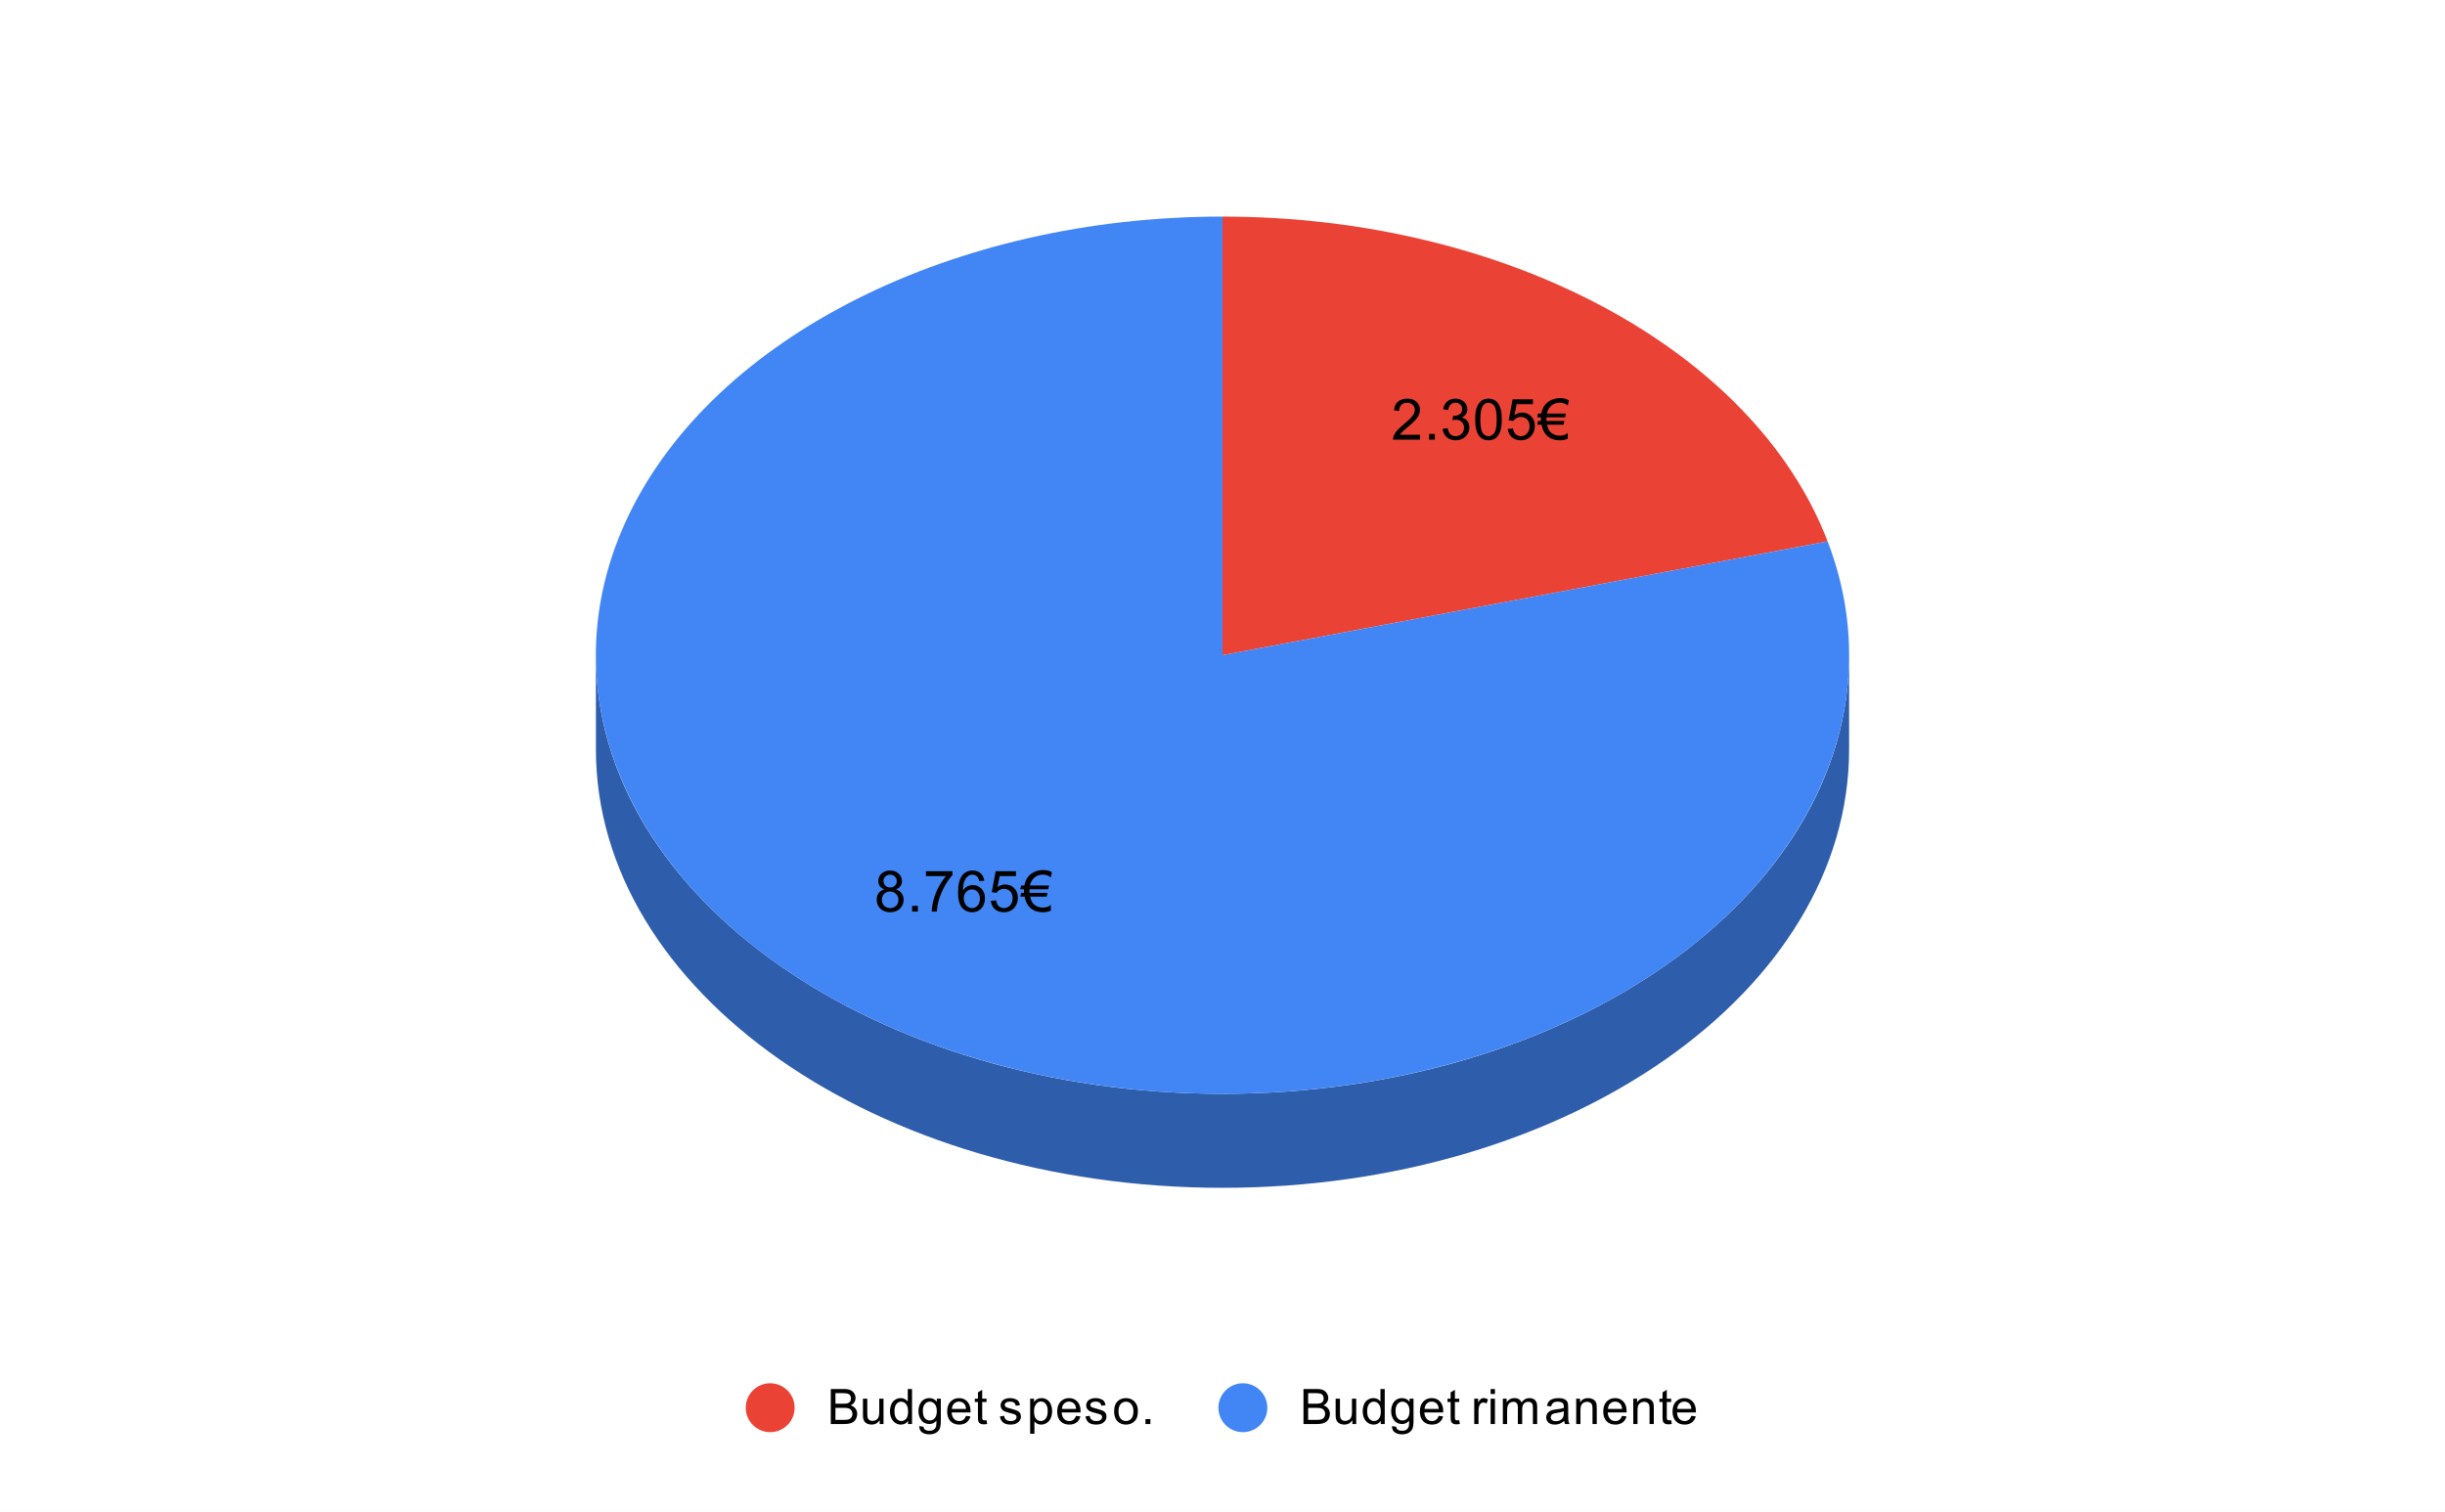
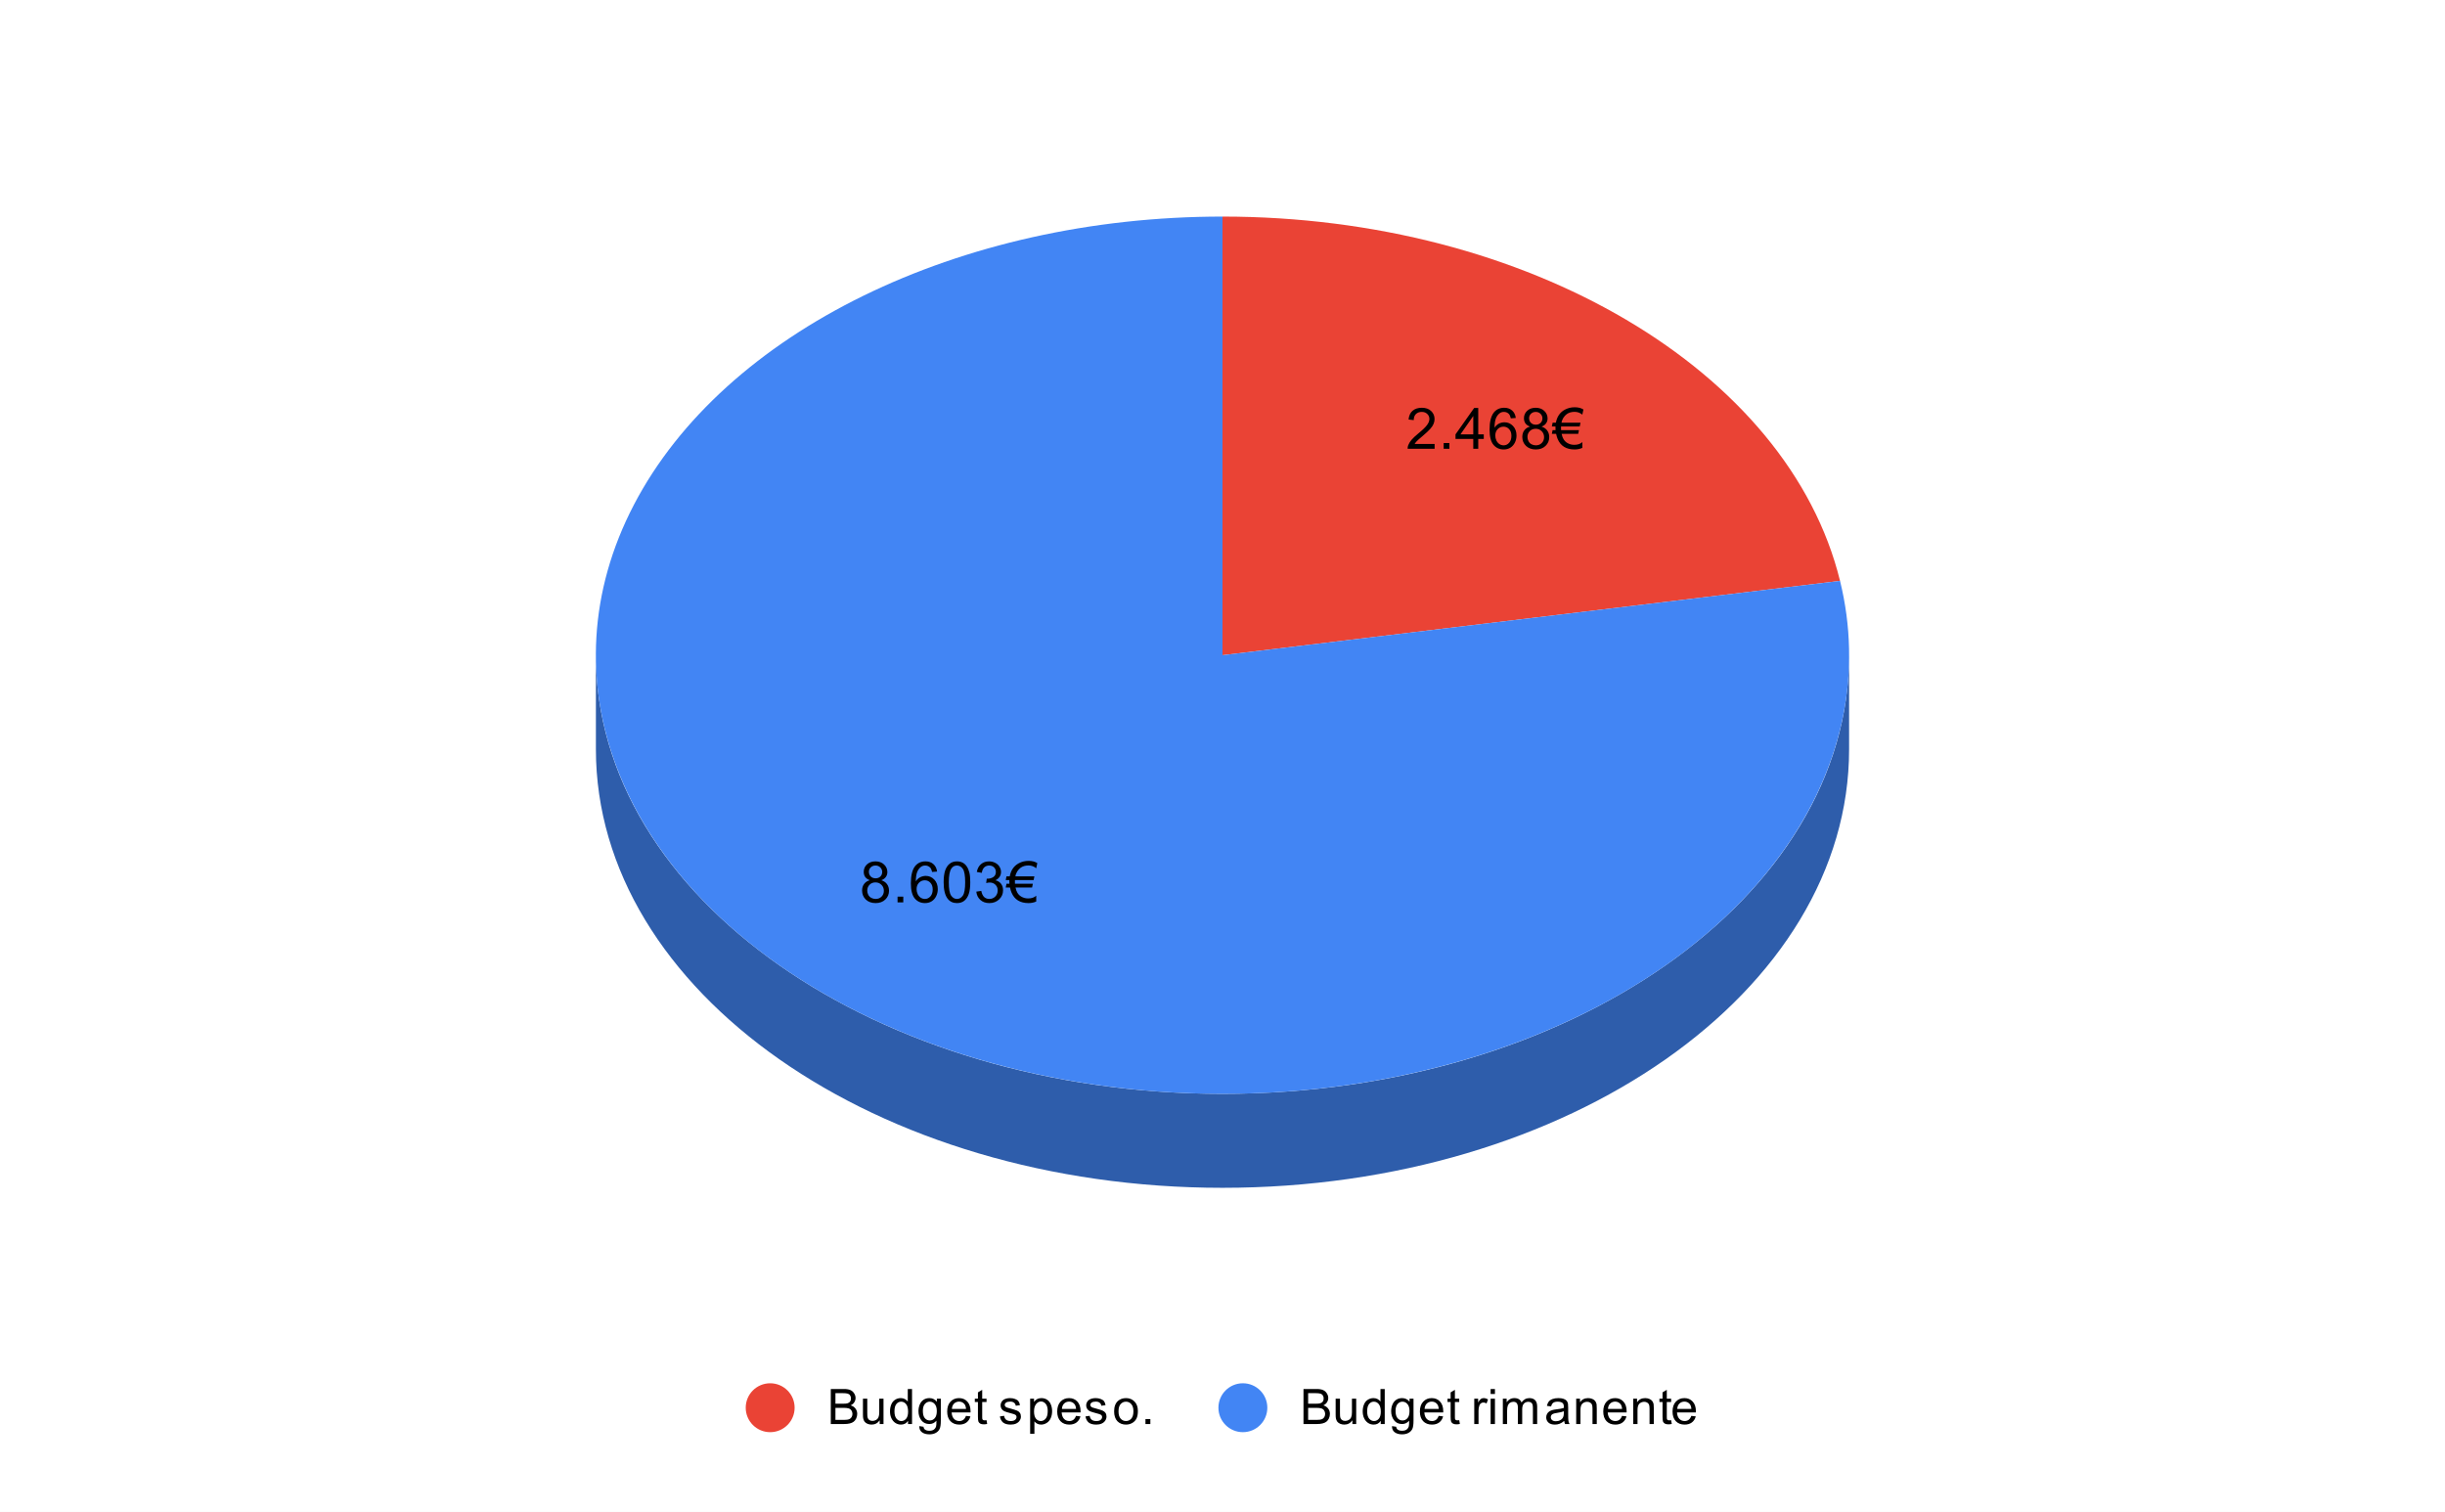
<svg xmlns="http://www.w3.org/2000/svg" version="1.1" viewBox="0.0 0.0 600.0 371.0" fill="none" stroke="none" stroke-linecap="square" stroke-miterlimit="10" width="600" height="371">
  <path fill="#ffffff" d="M0 0L600.0 0L600.0 371.0L0 371.0L0 0Z" fill-rule="nonzero" />
-   <path fill="#ea4335" d="M300.0 53.148C369.555 53.148 430.449 85.831 448.499 132.852L300.0 160.784Z" fill-rule="nonzero" />
+   <path fill="#ea4335" d="M300.0 53.148C374.869 53.148 438.856 90.894 451.543 142.545L300.0 160.784Z" fill-rule="nonzero" />
  <path fill="#2e5dab" d="M453.767 183.849C453.767 243.295 384.923 291.486 300.0 291.486C215.077 291.486 146.233 243.295 146.233 183.849L146.233 160.784C146.233 220.23 215.077 268.421 300.0 268.421C384.923 268.421 453.767 220.23 453.767 160.784Z" fill-rule="nonzero" />
-   <path fill="#4285f4" d="M448.499 132.852C465.596 177.391 440.258 224.606 385.496 250.249C330.734 275.892 258.72 274.264 206.436 246.201C154.152 218.139 133.218 169.878 154.385 126.204C175.552 82.529 234.115 53.148 300.0 53.148L300.0 160.784Z" fill-rule="nonzero" />
-   <path fill="#000000" d="M348.474 106.692L348.474 107.88L341.849 107.88Q341.833 107.442 341.989 107.021Q342.255 106.349 342.802 105.692Q343.364 105.036 344.411 104.177Q346.052 102.833 346.614 102.052Q347.193 101.271 347.193 100.567Q347.193 99.833 346.661 99.333Q346.146 98.833 345.318 98.833Q344.427 98.833 343.88 99.364Q343.349 99.896 343.349 100.849L342.083 100.708Q342.208 99.302 343.052 98.567Q343.911 97.817 345.333 97.817Q346.786 97.817 347.614 98.614Q348.458 99.411 348.458 100.599Q348.458 101.208 348.208 101.786Q347.974 102.364 347.396 103.005Q346.833 103.646 345.505 104.771Q344.396 105.692 344.083 106.036Q343.771 106.364 343.568 106.692L348.474 106.692ZM350.693 107.88L350.693 106.474L352.099 106.474L352.099 107.88L350.693 107.88ZM354.021 105.239L355.239 105.067Q355.458 106.114 355.958 106.583Q356.474 107.036 357.208 107.036Q358.083 107.036 358.677 106.442Q359.271 105.833 359.271 104.942Q359.271 104.099 358.708 103.552Q358.161 103.005 357.318 103.005Q356.958 103.005 356.443 103.13L356.583 102.052Q356.708 102.067 356.771 102.067Q357.568 102.067 358.193 101.661Q358.818 101.255 358.818 100.396Q358.818 99.724 358.364 99.286Q357.911 98.833 357.177 98.833Q356.458 98.833 355.974 99.286Q355.505 99.724 355.364 100.63L354.146 100.411Q354.364 99.177 355.161 98.505Q355.958 97.817 357.146 97.817Q357.974 97.817 358.661 98.177Q359.349 98.521 359.708 99.13Q360.083 99.739 360.083 100.427Q360.083 101.067 359.739 101.599Q359.396 102.13 358.708 102.458Q359.599 102.661 360.083 103.302Q360.583 103.942 360.583 104.927Q360.583 106.239 359.614 107.146Q358.661 108.052 357.208 108.052Q355.88 108.052 355.005 107.271Q354.146 106.489 354.021 105.239ZM362.005 102.942Q362.005 101.161 362.364 100.083Q362.739 98.989 363.458 98.411Q364.177 97.817 365.271 97.817Q366.083 97.817 366.693 98.146Q367.302 98.474 367.693 99.083Q368.099 99.692 368.318 100.567Q368.536 101.442 368.536 102.942Q368.536 104.708 368.177 105.786Q367.818 106.864 367.099 107.458Q366.38 108.052 365.271 108.052Q363.833 108.052 363.005 107.005Q362.005 105.755 362.005 102.942ZM363.271 102.942Q363.271 105.411 363.849 106.224Q364.427 107.036 365.271 107.036Q366.13 107.036 366.708 106.224Q367.286 105.396 367.286 102.942Q367.286 100.458 366.708 99.646Q366.13 98.833 365.255 98.833Q364.411 98.833 363.911 99.552Q363.271 100.474 363.271 102.942ZM370.005 105.255L371.302 105.146Q371.443 106.083 371.958 106.567Q372.489 107.036 373.224 107.036Q374.114 107.036 374.724 106.364Q375.349 105.692 375.349 104.599Q375.349 103.536 374.755 102.927Q374.161 102.317 373.208 102.317Q372.614 102.317 372.13 102.599Q371.661 102.864 371.38 103.286L370.224 103.146L371.193 97.989L376.177 97.989L376.177 99.177L372.177 99.177L371.646 101.864Q372.552 101.239 373.536 101.239Q374.849 101.239 375.739 102.146Q376.646 103.052 376.646 104.489Q376.646 105.849 375.864 106.833Q374.896 108.052 373.224 108.052Q371.864 108.052 370.989 107.286Q370.13 106.521 370.005 105.255ZM382.833 98.817Q381.677 98.817 380.896 99.38Q380.443 99.708 380.052 100.302Q379.677 100.927 379.614 101.489L384.271 101.489L384.083 102.411L379.505 102.411Q379.489 102.552 379.489 102.677Q379.489 103.208 379.505 103.302L383.896 103.302L383.708 104.224L379.646 104.224Q379.927 105.786 381.021 106.442Q381.802 106.911 382.724 106.911Q384.005 106.911 384.724 106.239L384.724 107.661Q383.864 108.052 382.833 108.052Q379.739 108.052 378.661 105.474Q378.443 104.958 378.286 104.224L377.239 104.224L377.427 103.302L378.146 103.302Q378.13 103.021 378.13 102.677Q378.13 102.552 378.13 102.411L377.239 102.411L377.427 101.489L378.224 101.489Q378.646 99.255 380.427 98.286Q381.536 97.692 382.849 97.692Q384.13 97.692 384.989 98.239L384.724 99.505Q383.88 98.817 382.833 98.817Z" fill-rule="nonzero" />
-   <path fill="#000000" d="M217.042 218.251Q216.276 217.97 215.901 217.454Q215.542 216.938 215.542 216.204Q215.542 215.11 216.323 214.376Q217.12 213.626 218.417 213.626Q219.729 213.626 220.526 214.392Q221.339 215.157 221.339 216.251Q221.339 216.938 220.964 217.454Q220.604 217.97 219.854 218.251Q220.776 218.548 221.261 219.22Q221.745 219.892 221.745 220.829Q221.745 222.11 220.839 222.985Q219.932 223.86 218.448 223.86Q216.964 223.86 216.042 222.985Q215.136 222.095 215.136 220.782Q215.136 219.813 215.636 219.157Q216.136 218.485 217.042 218.251ZM216.807 216.173Q216.807 216.876 217.261 217.329Q217.714 217.782 218.448 217.782Q219.167 217.782 219.62 217.345Q220.073 216.892 220.073 216.235Q220.073 215.563 219.604 215.11Q219.136 214.642 218.432 214.642Q217.729 214.642 217.261 215.095Q216.807 215.532 216.807 216.173ZM216.401 220.798Q216.401 221.329 216.651 221.829Q216.901 222.313 217.386 222.579Q217.886 222.845 218.464 222.845Q219.339 222.845 219.901 222.282Q220.479 221.72 220.479 220.845Q220.479 219.954 219.886 219.376Q219.307 218.782 218.417 218.782Q217.542 218.782 216.964 219.36Q216.401 219.938 216.401 220.798ZM223.839 223.688L223.839 222.282L225.245 222.282L225.245 223.688L223.839 223.688ZM227.229 214.985L227.229 213.798L233.729 213.798L233.729 214.751Q232.761 215.767 231.823 217.454Q230.886 219.142 230.37 220.938Q230.011 222.188 229.901 223.688L228.636 223.688Q228.651 222.501 229.089 220.829Q229.542 219.157 230.37 217.61Q231.214 216.048 232.151 214.985L227.229 214.985ZM241.542 216.126L240.323 216.22Q240.151 215.485 239.854 215.157Q239.354 214.642 238.62 214.642Q238.026 214.642 237.589 214.97Q237.011 215.392 236.667 216.204Q236.339 217.017 236.323 218.517Q236.761 217.845 237.401 217.517Q238.057 217.188 238.761 217.188Q239.995 217.188 240.854 218.095Q241.714 219.001 241.714 220.438Q241.714 221.376 241.307 222.188Q240.901 223.001 240.182 223.438Q239.479 223.86 238.573 223.86Q237.042 223.86 236.073 222.735Q235.104 221.595 235.104 219.001Q235.104 216.095 236.167 214.767Q237.104 213.626 238.698 213.626Q239.886 213.626 240.636 214.298Q241.386 214.954 241.542 216.126ZM236.511 220.438Q236.511 221.079 236.776 221.657Q237.057 222.235 237.542 222.548Q238.026 222.845 238.557 222.845Q239.339 222.845 239.901 222.22Q240.464 221.595 240.464 220.517Q240.464 219.47 239.901 218.876Q239.354 218.267 238.511 218.267Q237.682 218.267 237.089 218.876Q236.511 219.47 236.511 220.438ZM243.151 221.063L244.448 220.954Q244.589 221.892 245.104 222.376Q245.636 222.845 246.37 222.845Q247.261 222.845 247.87 222.173Q248.495 221.501 248.495 220.407Q248.495 219.345 247.901 218.735Q247.307 218.126 246.354 218.126Q245.761 218.126 245.276 218.407Q244.807 218.673 244.526 219.095L243.37 218.954L244.339 213.798L249.323 213.798L249.323 214.985L245.323 214.985L244.792 217.673Q245.698 217.048 246.682 217.048Q247.995 217.048 248.886 217.954Q249.792 218.86 249.792 220.298Q249.792 221.657 249.011 222.642Q248.042 223.86 246.37 223.86Q245.011 223.86 244.136 223.095Q243.276 222.329 243.151 221.063ZM255.979 214.626Q254.823 214.626 254.042 215.188Q253.589 215.517 253.198 216.11Q252.823 216.735 252.761 217.298L257.417 217.298L257.229 218.22L252.651 218.22Q252.636 218.36 252.636 218.485Q252.636 219.017 252.651 219.11L257.042 219.11L256.854 220.032L252.792 220.032Q253.073 221.595 254.167 222.251Q254.948 222.72 255.87 222.72Q257.151 222.72 257.87 222.048L257.87 223.47Q257.011 223.86 255.979 223.86Q252.886 223.86 251.807 221.282Q251.589 220.767 251.432 220.032L250.386 220.032L250.573 219.11L251.292 219.11Q251.276 218.829 251.276 218.485Q251.276 218.36 251.276 218.22L250.386 218.22L250.573 217.298L251.37 217.298Q251.792 215.063 253.573 214.095Q254.682 213.501 255.995 213.501Q257.276 213.501 258.136 214.048L257.87 215.313Q257.026 214.626 255.979 214.626Z" fill-rule="nonzero" />
+   <path fill="#4285f4" d="M451.543 142.545C462.487 187.099 432.491 231.693 376.458 254.172C320.424 276.651 250.295 272.224 200.91 243.091C151.525 213.958 133.409 166.328 155.563 123.863C177.716 81.397 235.417 53.148 300.0 53.148L300.0 160.784Z" fill-rule="nonzero" />
+   <path fill="#000000" d="M352.055 108.938L352.055 110.126L345.43 110.126Q345.414 109.688 345.57 109.266Q345.836 108.594 346.383 107.938Q346.945 107.282 347.992 106.422Q349.633 105.079 350.195 104.297Q350.773 103.516 350.773 102.813Q350.773 102.079 350.242 101.579Q349.726 101.079 348.898 101.079Q348.008 101.079 347.461 101.61Q346.93 102.141 346.93 103.094L345.664 102.954Q345.789 101.547 346.633 100.813Q347.492 100.063 348.914 100.063Q350.367 100.063 351.195 100.86Q352.039 101.657 352.039 102.844Q352.039 103.454 351.789 104.032Q351.555 104.61 350.976 105.251Q350.414 105.891 349.086 107.016Q347.976 107.938 347.664 108.282Q347.351 108.61 347.148 108.938L352.055 108.938ZM354.273 110.126L354.273 108.719L355.68 108.719L355.68 110.126L354.273 110.126ZM361.539 110.126L361.539 107.719L357.18 107.719L357.18 106.594L361.758 100.11L362.758 100.11L362.758 106.594L364.117 106.594L364.117 107.719L362.758 107.719L362.758 110.126L361.539 110.126ZM361.539 106.594L361.539 102.079L358.398 106.594L361.539 106.594ZM371.976 102.563L370.758 102.657Q370.586 101.922 370.289 101.594Q369.789 101.079 369.055 101.079Q368.461 101.079 368.023 101.407Q367.445 101.829 367.101 102.641Q366.773 103.454 366.758 104.954Q367.195 104.282 367.836 103.954Q368.492 103.626 369.195 103.626Q370.43 103.626 371.289 104.532Q372.148 105.438 372.148 106.876Q372.148 107.813 371.742 108.626Q371.336 109.438 370.617 109.876Q369.914 110.297 369.008 110.297Q367.476 110.297 366.508 109.172Q365.539 108.032 365.539 105.438Q365.539 102.532 366.601 101.204Q367.539 100.063 369.133 100.063Q370.32 100.063 371.07 100.735Q371.82 101.391 371.976 102.563ZM366.945 106.876Q366.945 107.516 367.211 108.094Q367.492 108.672 367.976 108.985Q368.461 109.282 368.992 109.282Q369.773 109.282 370.336 108.657Q370.898 108.032 370.898 106.954Q370.898 105.907 370.336 105.313Q369.789 104.704 368.945 104.704Q368.117 104.704 367.523 105.313Q366.945 105.907 366.945 106.876ZM375.476 104.688Q374.711 104.407 374.336 103.891Q373.976 103.376 373.976 102.641Q373.976 101.547 374.758 100.813Q375.555 100.063 376.851 100.063Q378.164 100.063 378.961 100.829Q379.773 101.594 379.773 102.688Q379.773 103.376 379.398 103.891Q379.039 104.407 378.289 104.688Q379.211 104.985 379.695 105.657Q380.18 106.329 380.18 107.266Q380.18 108.547 379.273 109.422Q378.367 110.297 376.883 110.297Q375.398 110.297 374.476 109.422Q373.57 108.532 373.57 107.219Q373.57 106.251 374.07 105.594Q374.57 104.922 375.476 104.688ZM375.242 102.61Q375.242 103.313 375.695 103.766Q376.148 104.219 376.883 104.219Q377.601 104.219 378.055 103.782Q378.508 103.329 378.508 102.672Q378.508 102.001 378.039 101.547Q377.57 101.079 376.867 101.079Q376.164 101.079 375.695 101.532Q375.242 101.969 375.242 102.61ZM374.836 107.235Q374.836 107.766 375.086 108.266Q375.336 108.751 375.82 109.016Q376.32 109.282 376.898 109.282Q377.773 109.282 378.336 108.719Q378.914 108.157 378.914 107.282Q378.914 106.391 378.32 105.813Q377.742 105.219 376.851 105.219Q375.976 105.219 375.398 105.797Q374.836 106.376 374.836 107.235ZM386.414 101.063Q385.258 101.063 384.476 101.626Q384.023 101.954 383.633 102.547Q383.258 103.172 383.195 103.735L387.851 103.735L387.664 104.657L383.086 104.657Q383.07 104.797 383.07 104.922Q383.07 105.454 383.086 105.547L387.476 105.547L387.289 106.469L383.226 106.469Q383.508 108.032 384.601 108.688Q385.383 109.157 386.305 109.157Q387.586 109.157 388.305 108.485L388.305 109.907Q387.445 110.297 386.414 110.297Q383.32 110.297 382.242 107.719Q382.023 107.204 381.867 106.469L380.82 106.469L381.008 105.547L381.726 105.547Q381.711 105.266 381.711 104.922Q381.711 104.797 381.711 104.657L380.82 104.657L381.008 103.735L381.805 103.735Q382.226 101.501 384.008 100.532Q385.117 99.938 386.43 99.938Q387.711 99.938 388.57 100.485L388.305 101.751Q387.461 101.063 386.414 101.063Z" fill-rule="nonzero" />
+   <path fill="#000000" d="M213.461 216.005Q212.696 215.724 212.321 215.208Q211.961 214.693 211.961 213.958Q211.961 212.865 212.742 212.13Q213.539 211.38 214.836 211.38Q216.149 211.38 216.946 212.146Q217.758 212.912 217.758 214.005Q217.758 214.693 217.383 215.208Q217.024 215.724 216.274 216.005Q217.196 216.302 217.68 216.974Q218.164 217.646 218.164 218.583Q218.164 219.865 217.258 220.74Q216.352 221.615 214.867 221.615Q213.383 221.615 212.461 220.74Q211.555 219.849 211.555 218.537Q211.555 217.568 212.055 216.912Q212.555 216.24 213.461 216.005ZM213.227 213.927Q213.227 214.63 213.68 215.083Q214.133 215.537 214.867 215.537Q215.586 215.537 216.039 215.099Q216.492 214.646 216.492 213.99Q216.492 213.318 216.024 212.865Q215.555 212.396 214.852 212.396Q214.149 212.396 213.68 212.849Q213.227 213.287 213.227 213.927ZM212.821 218.552Q212.821 219.083 213.071 219.583Q213.321 220.068 213.805 220.333Q214.305 220.599 214.883 220.599Q215.758 220.599 216.321 220.037Q216.899 219.474 216.899 218.599Q216.899 217.708 216.305 217.13Q215.727 216.537 214.836 216.537Q213.961 216.537 213.383 217.115Q212.821 217.693 212.821 218.552ZM220.258 221.443L220.258 220.037L221.664 220.037L221.664 221.443L220.258 221.443ZM229.961 213.88L228.742 213.974Q228.571 213.24 228.274 212.912Q227.774 212.396 227.039 212.396Q226.446 212.396 226.008 212.724Q225.43 213.146 225.086 213.958Q224.758 214.771 224.742 216.271Q225.18 215.599 225.821 215.271Q226.477 214.943 227.18 214.943Q228.414 214.943 229.274 215.849Q230.133 216.755 230.133 218.193Q230.133 219.13 229.727 219.943Q229.321 220.755 228.602 221.193Q227.899 221.615 226.992 221.615Q225.461 221.615 224.492 220.49Q223.524 219.349 223.524 216.755Q223.524 213.849 224.586 212.521Q225.524 211.38 227.117 211.38Q228.305 211.38 229.055 212.052Q229.805 212.708 229.961 213.88ZM224.93 218.193Q224.93 218.833 225.196 219.412Q225.477 219.99 225.961 220.302Q226.446 220.599 226.977 220.599Q227.758 220.599 228.321 219.974Q228.883 219.349 228.883 218.271Q228.883 217.224 228.321 216.63Q227.774 216.021 226.93 216.021Q226.102 216.021 225.508 216.63Q224.93 217.224 224.93 218.193ZM231.571 216.505Q231.571 214.724 231.93 213.646Q232.305 212.552 233.024 211.974Q233.742 211.38 234.836 211.38Q235.649 211.38 236.258 211.708Q236.867 212.037 237.258 212.646Q237.664 213.255 237.883 214.13Q238.102 215.005 238.102 216.505Q238.102 218.271 237.742 219.349Q237.383 220.427 236.664 221.021Q235.946 221.615 234.836 221.615Q233.399 221.615 232.571 220.568Q231.571 219.318 231.571 216.505ZM232.836 216.505Q232.836 218.974 233.414 219.787Q233.992 220.599 234.836 220.599Q235.696 220.599 236.274 219.787Q236.852 218.958 236.852 216.505Q236.852 214.021 236.274 213.208Q235.696 212.396 234.821 212.396Q233.977 212.396 233.477 213.115Q232.836 214.037 232.836 216.505ZM239.586 218.802L240.805 218.63Q241.024 219.677 241.524 220.146Q242.039 220.599 242.774 220.599Q243.649 220.599 244.242 220.005Q244.836 219.396 244.836 218.505Q244.836 217.662 244.274 217.115Q243.727 216.568 242.883 216.568Q242.524 216.568 242.008 216.693L242.149 215.615Q242.274 215.63 242.336 215.63Q243.133 215.63 243.758 215.224Q244.383 214.818 244.383 213.958Q244.383 213.287 243.93 212.849Q243.477 212.396 242.742 212.396Q242.024 212.396 241.539 212.849Q241.071 213.287 240.93 214.193L239.711 213.974Q239.93 212.74 240.727 212.068Q241.524 211.38 242.711 211.38Q243.539 211.38 244.227 211.74Q244.914 212.083 245.274 212.693Q245.649 213.302 245.649 213.99Q245.649 214.63 245.305 215.162Q244.961 215.693 244.274 216.021Q245.164 216.224 245.649 216.865Q246.149 217.505 246.149 218.49Q246.149 219.802 245.18 220.708Q244.227 221.615 242.774 221.615Q241.446 221.615 240.571 220.833Q239.711 220.052 239.586 218.802ZM252.399 212.38Q251.242 212.38 250.461 212.943Q250.008 213.271 249.617 213.865Q249.242 214.49 249.18 215.052L253.836 215.052L253.649 215.974L249.071 215.974Q249.055 216.115 249.055 216.24Q249.055 216.771 249.071 216.865L253.461 216.865L253.274 217.787L249.211 217.787Q249.492 219.349 250.586 220.005Q251.367 220.474 252.289 220.474Q253.571 220.474 254.289 219.802L254.289 221.224Q253.43 221.615 252.399 221.615Q249.305 221.615 248.227 219.037Q248.008 218.521 247.852 217.787L246.805 217.787L246.992 216.865L247.711 216.865Q247.696 216.583 247.696 216.24Q247.696 216.115 247.696 215.974L246.805 215.974L246.992 215.052L247.789 215.052Q248.211 212.818 249.992 211.849Q251.102 211.255 252.414 211.255Q253.696 211.255 254.555 211.802L254.289 213.068Q253.446 212.38 252.399 212.38Z" fill-rule="nonzero" />
  <path fill="#ea4335" d="M195.0 345.45C195.0 348.764 192.314 351.45 189.0 351.45C185.686 351.45 183.0 348.764 183.0 345.45C183.0 342.136 185.686 339.45 189.0 339.45C192.314 339.45 195.0 342.136 195.0 345.45Z" fill-rule="nonzero" />
  <path fill="#000000" d="M203.875 349.45L203.875 340.856L207.109 340.856Q208.094 340.856 208.688 341.122Q209.281 341.387 209.609 341.934Q209.953 342.466 209.953 343.059Q209.953 343.606 209.656 344.091Q209.359 344.575 208.75 344.872Q209.531 345.106 209.938 345.669Q210.359 346.216 210.359 346.966Q210.359 347.559 210.109 348.091Q209.859 348.606 209.484 348.887Q209.109 349.169 208.531 349.309Q207.969 349.45 207.156 349.45L203.875 349.45ZM205.016 344.466L206.875 344.466Q207.625 344.466 207.953 344.372Q208.391 344.247 208.609 343.95Q208.828 343.637 208.828 343.184Q208.828 342.762 208.625 342.434Q208.422 342.106 208.031 341.997Q207.656 341.872 206.734 341.872L205.016 341.872L205.016 344.466ZM205.016 348.434L207.156 348.434Q207.703 348.434 207.922 348.387Q208.328 348.325 208.578 348.169Q208.844 347.997 209.016 347.684Q209.188 347.372 209.188 346.966Q209.188 346.481 208.938 346.122Q208.703 345.762 208.266 345.622Q207.828 345.481 207.0 345.481L205.016 345.481L205.016 348.434ZM215.875 349.45L215.875 348.528Q215.141 349.591 213.891 349.591Q213.344 349.591 212.859 349.387Q212.391 349.169 212.156 348.856Q211.922 348.528 211.828 348.059Q211.766 347.762 211.766 347.075L211.766 343.231L212.828 343.231L212.828 346.684Q212.828 347.497 212.891 347.794Q212.984 348.2 213.297 348.45Q213.625 348.684 214.109 348.684Q214.578 348.684 214.984 348.45Q215.406 348.2 215.578 347.778Q215.766 347.356 215.766 346.559L215.766 343.231L216.812 343.231L216.812 349.45L215.875 349.45ZM222.828 349.45L222.828 348.669Q222.234 349.591 221.094 349.591Q220.344 349.591 219.719 349.184Q219.094 348.762 218.75 348.028Q218.406 347.294 218.406 346.341Q218.406 345.419 218.719 344.653Q219.031 343.887 219.656 343.497Q220.281 343.091 221.047 343.091Q221.609 343.091 222.047 343.325Q222.484 343.559 222.766 343.934L222.766 340.856L223.812 340.856L223.812 349.45L222.828 349.45ZM219.5 346.341Q219.5 347.544 220.0 348.137Q220.5 348.716 221.188 348.716Q221.875 348.716 222.359 348.153Q222.844 347.591 222.844 346.434Q222.844 345.153 222.344 344.559Q221.859 343.966 221.141 343.966Q220.438 343.966 219.969 344.544Q219.5 345.106 219.5 346.341ZM225.594 349.966L226.625 350.122Q226.688 350.591 226.984 350.809Q227.375 351.106 228.047 351.106Q228.781 351.106 229.172 350.809Q229.578 350.512 229.719 349.997Q229.812 349.669 229.797 348.637Q229.109 349.45 228.078 349.45Q226.797 349.45 226.094 348.528Q225.391 347.591 225.391 346.309Q225.391 345.419 225.703 344.669Q226.031 343.903 226.641 343.497Q227.25 343.091 228.078 343.091Q229.188 343.091 229.906 343.981L229.906 343.231L230.875 343.231L230.875 348.606Q230.875 350.059 230.578 350.669Q230.281 351.278 229.641 351.622Q229.0 351.981 228.062 351.981Q226.953 351.981 226.266 351.481Q225.578 350.981 225.594 349.966ZM226.469 346.231Q226.469 347.45 226.953 348.012Q227.438 348.575 228.172 348.575Q228.906 348.575 229.391 348.012Q229.891 347.45 229.891 346.262Q229.891 345.122 229.375 344.544Q228.875 343.966 228.156 343.966Q227.453 343.966 226.953 344.544Q226.469 345.106 226.469 346.231ZM237.047 347.45L238.141 347.575Q237.891 348.528 237.188 349.059Q236.484 349.591 235.406 349.591Q234.047 349.591 233.234 348.747Q232.438 347.903 232.438 346.387Q232.438 344.825 233.25 343.966Q234.062 343.091 235.344 343.091Q236.594 343.091 237.375 343.934Q238.172 344.778 238.172 346.325Q238.172 346.419 238.172 346.606L233.531 346.606Q233.594 347.637 234.109 348.184Q234.625 348.716 235.406 348.716Q235.984 348.716 236.391 348.419Q236.812 348.106 237.047 347.45ZM233.594 345.747L237.062 345.747Q237.0 344.95 236.672 344.559Q236.156 343.95 235.359 343.95Q234.625 343.95 234.125 344.434Q233.641 344.919 233.594 345.747ZM242.094 348.512L242.25 349.434Q241.797 349.528 241.453 349.528Q240.875 349.528 240.562 349.356Q240.25 349.169 240.109 348.872Q239.984 348.575 239.984 347.622L239.984 344.044L239.219 344.044L239.219 343.231L239.984 343.231L239.984 341.684L241.031 341.059L241.031 343.231L242.094 343.231L242.094 344.044L241.031 344.044L241.031 347.684Q241.031 348.137 241.078 348.262Q241.141 348.387 241.266 348.466Q241.391 348.544 241.625 348.544Q241.812 348.544 242.094 348.512ZM245.375 347.591L246.406 347.434Q246.5 348.059 246.891 348.387Q247.297 348.716 248.031 348.716Q248.75 348.716 249.094 348.434Q249.453 348.137 249.453 347.731Q249.453 347.372 249.141 347.169Q248.922 347.028 248.062 346.809Q246.906 346.512 246.453 346.309Q246.016 346.091 245.781 345.716Q245.547 345.341 245.547 344.872Q245.547 344.466 245.734 344.106Q245.922 343.747 246.25 343.512Q246.5 343.341 246.922 343.216Q247.344 343.091 247.844 343.091Q248.562 343.091 249.109 343.309Q249.672 343.512 249.938 343.872Q250.203 344.231 250.297 344.825L249.266 344.966Q249.203 344.497 248.859 344.231Q248.531 343.95 247.906 343.95Q247.188 343.95 246.875 344.2Q246.562 344.434 246.562 344.762Q246.562 344.966 246.688 345.122Q246.828 345.294 247.094 345.403Q247.25 345.466 248.031 345.669Q249.156 345.981 249.594 346.169Q250.031 346.356 250.281 346.716Q250.531 347.075 250.531 347.622Q250.531 348.153 250.219 348.622Q249.922 349.075 249.344 349.341Q248.766 349.591 248.031 349.591Q246.812 349.591 246.172 349.091Q245.547 348.575 245.375 347.591ZM252.797 351.841L252.797 343.231L253.75 343.231L253.75 344.028Q254.094 343.559 254.516 343.325Q254.953 343.091 255.562 343.091Q256.359 343.091 256.969 343.497Q257.578 343.903 257.875 344.653Q258.188 345.403 258.188 346.294Q258.188 347.247 257.844 348.012Q257.516 348.778 256.859 349.184Q256.203 349.591 255.484 349.591Q254.953 349.591 254.531 349.372Q254.109 349.137 253.844 348.809L253.844 351.841L252.797 351.841ZM253.75 346.372Q253.75 347.575 254.234 348.153Q254.719 348.716 255.406 348.716Q256.109 348.716 256.609 348.122Q257.109 347.528 257.109 346.278Q257.109 345.091 256.625 344.512Q256.141 343.919 255.453 343.919Q254.781 343.919 254.266 344.544Q253.75 345.169 253.75 346.372ZM264.047 347.45L265.141 347.575Q264.891 348.528 264.188 349.059Q263.484 349.591 262.406 349.591Q261.047 349.591 260.234 348.747Q259.438 347.903 259.438 346.387Q259.438 344.825 260.25 343.966Q261.062 343.091 262.344 343.091Q263.594 343.091 264.375 343.934Q265.172 344.778 265.172 346.325Q265.172 346.419 265.172 346.606L260.531 346.606Q260.594 347.637 261.109 348.184Q261.625 348.716 262.406 348.716Q262.984 348.716 263.391 348.419Q263.812 348.106 264.047 347.45ZM260.594 345.747L264.062 345.747Q264.0 344.95 263.672 344.559Q263.156 343.95 262.359 343.95Q261.625 343.95 261.125 344.434Q260.641 344.919 260.594 345.747ZM266.375 347.591L267.406 347.434Q267.5 348.059 267.891 348.387Q268.297 348.716 269.031 348.716Q269.75 348.716 270.094 348.434Q270.453 348.137 270.453 347.731Q270.453 347.372 270.141 347.169Q269.922 347.028 269.062 346.809Q267.906 346.512 267.453 346.309Q267.016 346.091 266.781 345.716Q266.547 345.341 266.547 344.872Q266.547 344.466 266.734 344.106Q266.922 343.747 267.25 343.512Q267.5 343.341 267.922 343.216Q268.344 343.091 268.844 343.091Q269.562 343.091 270.109 343.309Q270.672 343.512 270.938 343.872Q271.203 344.231 271.297 344.825L270.266 344.966Q270.203 344.497 269.859 344.231Q269.531 343.95 268.906 343.95Q268.188 343.95 267.875 344.2Q267.562 344.434 267.562 344.762Q267.562 344.966 267.688 345.122Q267.828 345.294 268.094 345.403Q268.25 345.466 269.031 345.669Q270.156 345.981 270.594 346.169Q271.031 346.356 271.281 346.716Q271.531 347.075 271.531 347.622Q271.531 348.153 271.219 348.622Q270.922 349.075 270.344 349.341Q269.766 349.591 269.031 349.591Q267.812 349.591 267.172 349.091Q266.547 348.575 266.375 347.591ZM273.406 346.341Q273.406 344.606 274.359 343.778Q275.156 343.091 276.312 343.091Q277.594 343.091 278.406 343.934Q279.234 344.762 279.234 346.247Q279.234 347.45 278.875 348.137Q278.516 348.825 277.812 349.216Q277.125 349.591 276.312 349.591Q275.016 349.591 274.203 348.762Q273.406 347.919 273.406 346.341ZM274.484 346.341Q274.484 347.528 275.0 348.122Q275.531 348.716 276.312 348.716Q277.109 348.716 277.625 348.122Q278.141 347.528 278.141 346.309Q278.141 345.153 277.609 344.559Q277.094 343.966 276.312 343.966Q275.531 343.966 275.0 344.559Q274.484 345.137 274.484 346.341ZM281.094 349.45L281.094 348.247L282.297 348.247L282.297 349.45L281.094 349.45Z" fill-rule="nonzero" />
  <path fill="#4285f4" d="M311.0 345.45C311.0 348.764 308.314 351.45 305.0 351.45C301.686 351.45 299.0 348.764 299.0 345.45C299.0 342.136 301.686 339.45 305.0 339.45C308.314 339.45 311.0 342.136 311.0 345.45Z" fill-rule="nonzero" />
  <path fill="#000000" d="M319.875 349.45L319.875 340.856L323.109 340.856Q324.094 340.856 324.688 341.122Q325.281 341.387 325.609 341.934Q325.953 342.466 325.953 343.059Q325.953 343.606 325.656 344.091Q325.359 344.575 324.75 344.872Q325.531 345.106 325.938 345.669Q326.359 346.216 326.359 346.966Q326.359 347.559 326.109 348.091Q325.859 348.606 325.484 348.887Q325.109 349.169 324.531 349.309Q323.969 349.45 323.156 349.45L319.875 349.45ZM321.016 344.466L322.875 344.466Q323.625 344.466 323.953 344.372Q324.391 344.247 324.609 343.95Q324.828 343.637 324.828 343.184Q324.828 342.762 324.625 342.434Q324.422 342.106 324.031 341.997Q323.656 341.872 322.734 341.872L321.016 341.872L321.016 344.466ZM321.016 348.434L323.156 348.434Q323.703 348.434 323.922 348.387Q324.328 348.325 324.578 348.169Q324.844 347.997 325.016 347.684Q325.188 347.372 325.188 346.966Q325.188 346.481 324.938 346.122Q324.703 345.762 324.266 345.622Q323.828 345.481 323.0 345.481L321.016 345.481L321.016 348.434ZM331.875 349.45L331.875 348.528Q331.141 349.591 329.891 349.591Q329.344 349.591 328.859 349.387Q328.391 349.169 328.156 348.856Q327.922 348.528 327.828 348.059Q327.766 347.762 327.766 347.075L327.766 343.231L328.828 343.231L328.828 346.684Q328.828 347.497 328.891 347.794Q328.984 348.2 329.297 348.45Q329.625 348.684 330.109 348.684Q330.578 348.684 330.984 348.45Q331.406 348.2 331.578 347.778Q331.766 347.356 331.766 346.559L331.766 343.231L332.812 343.231L332.812 349.45L331.875 349.45ZM338.828 349.45L338.828 348.669Q338.234 349.591 337.094 349.591Q336.344 349.591 335.719 349.184Q335.094 348.762 334.75 348.028Q334.406 347.294 334.406 346.341Q334.406 345.419 334.719 344.653Q335.031 343.887 335.656 343.497Q336.281 343.091 337.047 343.091Q337.609 343.091 338.047 343.325Q338.484 343.559 338.766 343.934L338.766 340.856L339.812 340.856L339.812 349.45L338.828 349.45ZM335.5 346.341Q335.5 347.544 336.0 348.137Q336.5 348.716 337.188 348.716Q337.875 348.716 338.359 348.153Q338.844 347.591 338.844 346.434Q338.844 345.153 338.344 344.559Q337.859 343.966 337.141 343.966Q336.438 343.966 335.969 344.544Q335.5 345.106 335.5 346.341ZM341.594 349.966L342.625 350.122Q342.688 350.591 342.984 350.809Q343.375 351.106 344.047 351.106Q344.781 351.106 345.172 350.809Q345.578 350.512 345.719 349.997Q345.812 349.669 345.797 348.637Q345.109 349.45 344.078 349.45Q342.797 349.45 342.094 348.528Q341.391 347.591 341.391 346.309Q341.391 345.419 341.703 344.669Q342.031 343.903 342.641 343.497Q343.25 343.091 344.078 343.091Q345.188 343.091 345.906 343.981L345.906 343.231L346.875 343.231L346.875 348.606Q346.875 350.059 346.578 350.669Q346.281 351.278 345.641 351.622Q345.0 351.981 344.062 351.981Q342.953 351.981 342.266 351.481Q341.578 350.981 341.594 349.966ZM342.469 346.231Q342.469 347.45 342.953 348.012Q343.438 348.575 344.172 348.575Q344.906 348.575 345.391 348.012Q345.891 347.45 345.891 346.262Q345.891 345.122 345.375 344.544Q344.875 343.966 344.156 343.966Q343.453 343.966 342.953 344.544Q342.469 345.106 342.469 346.231ZM353.047 347.45L354.141 347.575Q353.891 348.528 353.188 349.059Q352.484 349.591 351.406 349.591Q350.047 349.591 349.234 348.747Q348.438 347.903 348.438 346.387Q348.438 344.825 349.25 343.966Q350.062 343.091 351.344 343.091Q352.594 343.091 353.375 343.934Q354.172 344.778 354.172 346.325Q354.172 346.419 354.172 346.606L349.531 346.606Q349.594 347.637 350.109 348.184Q350.625 348.716 351.406 348.716Q351.984 348.716 352.391 348.419Q352.812 348.106 353.047 347.45ZM349.594 345.747L353.062 345.747Q353.0 344.95 352.672 344.559Q352.156 343.95 351.359 343.95Q350.625 343.95 350.125 344.434Q349.641 344.919 349.594 345.747ZM358.094 348.512L358.25 349.434Q357.797 349.528 357.453 349.528Q356.875 349.528 356.562 349.356Q356.25 349.169 356.109 348.872Q355.984 348.575 355.984 347.622L355.984 344.044L355.219 344.044L355.219 343.231L355.984 343.231L355.984 341.684L357.031 341.059L357.031 343.231L358.094 343.231L358.094 344.044L357.031 344.044L357.031 347.684Q357.031 348.137 357.078 348.262Q357.141 348.387 357.266 348.466Q357.391 348.544 357.625 348.544Q357.812 348.544 358.094 348.512ZM361.781 349.45L361.781 343.231L362.734 343.231L362.734 344.169Q363.094 343.512 363.391 343.309Q363.703 343.091 364.078 343.091Q364.609 343.091 365.156 343.419L364.797 344.403Q364.406 344.169 364.031 344.169Q363.672 344.169 363.391 344.387Q363.125 344.591 363.016 344.966Q362.828 345.528 362.828 346.184L362.828 349.45L361.781 349.45ZM365.797 342.075L365.797 340.856L366.859 340.856L366.859 342.075L365.797 342.075ZM365.797 349.45L365.797 343.231L366.859 343.231L366.859 349.45L365.797 349.45ZM368.797 349.45L368.797 343.231L369.734 343.231L369.734 344.106Q370.031 343.637 370.516 343.372Q371.0 343.091 371.625 343.091Q372.312 343.091 372.75 343.372Q373.203 343.653 373.375 344.169Q374.125 343.091 375.297 343.091Q376.234 343.091 376.719 343.606Q377.219 344.106 377.219 345.184L377.219 349.45L376.172 349.45L376.172 345.528Q376.172 344.903 376.062 344.622Q375.969 344.341 375.703 344.169Q375.438 343.997 375.062 343.997Q374.406 343.997 373.969 344.434Q373.547 344.872 373.547 345.841L373.547 349.45L372.484 349.45L372.484 345.403Q372.484 344.7 372.219 344.356Q371.969 343.997 371.391 343.997Q370.938 343.997 370.562 344.231Q370.188 344.466 370.016 344.919Q369.844 345.372 369.844 346.216L369.844 349.45L368.797 349.45ZM383.859 348.684Q383.266 349.184 382.719 349.387Q382.188 349.591 381.562 349.591Q380.531 349.591 379.984 349.091Q379.438 348.591 379.438 347.809Q379.438 347.356 379.641 346.981Q379.844 346.591 380.188 346.372Q380.531 346.137 380.953 346.028Q381.25 345.934 381.891 345.856Q383.156 345.716 383.766 345.497Q383.766 345.278 383.766 345.231Q383.766 344.575 383.469 344.309Q383.062 343.966 382.266 343.966Q381.531 343.966 381.172 344.231Q380.812 344.481 380.641 345.137L379.609 344.997Q379.75 344.341 380.078 343.934Q380.406 343.528 381.016 343.309Q381.625 343.091 382.422 343.091Q383.219 343.091 383.719 343.278Q384.219 343.466 384.453 343.747Q384.688 344.028 384.781 344.466Q384.828 344.731 384.828 345.434L384.828 346.841Q384.828 348.309 384.891 348.7Q384.969 349.091 385.172 349.45L384.062 349.45Q383.906 349.122 383.859 348.684ZM383.766 346.325Q383.188 346.559 382.047 346.731Q381.391 346.825 381.125 346.95Q380.859 347.059 380.703 347.278Q380.562 347.497 380.562 347.778Q380.562 348.2 380.875 348.481Q381.203 348.762 381.812 348.762Q382.422 348.762 382.891 348.497Q383.375 348.231 383.594 347.762Q383.766 347.403 383.766 346.716L383.766 346.325ZM386.797 349.45L386.797 343.231L387.734 343.231L387.734 344.106Q388.422 343.091 389.719 343.091Q390.281 343.091 390.75 343.294Q391.234 343.497 391.469 343.825Q391.703 344.153 391.797 344.591Q391.844 344.887 391.844 345.622L391.844 349.45L390.797 349.45L390.797 345.669Q390.797 345.012 390.672 344.7Q390.547 344.387 390.234 344.2Q389.922 343.997 389.5 343.997Q388.828 343.997 388.328 344.434Q387.844 344.856 387.844 346.044L387.844 349.45L386.797 349.45ZM398.047 347.45L399.141 347.575Q398.891 348.528 398.188 349.059Q397.484 349.591 396.406 349.591Q395.047 349.591 394.234 348.747Q393.438 347.903 393.438 346.387Q393.438 344.825 394.25 343.966Q395.062 343.091 396.344 343.091Q397.594 343.091 398.375 343.934Q399.172 344.778 399.172 346.325Q399.172 346.419 399.172 346.606L394.531 346.606Q394.594 347.637 395.109 348.184Q395.625 348.716 396.406 348.716Q396.984 348.716 397.391 348.419Q397.812 348.106 398.047 347.45ZM394.594 345.747L398.062 345.747Q398.0 344.95 397.672 344.559Q397.156 343.95 396.359 343.95Q395.625 343.95 395.125 344.434Q394.641 344.919 394.594 345.747ZM400.797 349.45L400.797 343.231L401.734 343.231L401.734 344.106Q402.422 343.091 403.719 343.091Q404.281 343.091 404.75 343.294Q405.234 343.497 405.469 343.825Q405.703 344.153 405.797 344.591Q405.844 344.887 405.844 345.622L405.844 349.45L404.797 349.45L404.797 345.669Q404.797 345.012 404.672 344.7Q404.547 344.387 404.234 344.2Q403.922 343.997 403.5 343.997Q402.828 343.997 402.328 344.434Q401.844 344.856 401.844 346.044L401.844 349.45L400.797 349.45ZM410.094 348.512L410.25 349.434Q409.797 349.528 409.453 349.528Q408.875 349.528 408.562 349.356Q408.25 349.169 408.109 348.872Q407.984 348.575 407.984 347.622L407.984 344.044L407.219 344.044L407.219 343.231L407.984 343.231L407.984 341.684L409.031 341.059L409.031 343.231L410.094 343.231L410.094 344.044L409.031 344.044L409.031 347.684Q409.031 348.137 409.078 348.262Q409.141 348.387 409.266 348.466Q409.391 348.544 409.625 348.544Q409.812 348.544 410.094 348.512ZM415.047 347.45L416.141 347.575Q415.891 348.528 415.188 349.059Q414.484 349.591 413.406 349.591Q412.047 349.591 411.234 348.747Q410.438 347.903 410.438 346.387Q410.438 344.825 411.25 343.966Q412.062 343.091 413.344 343.091Q414.594 343.091 415.375 343.934Q416.172 344.778 416.172 346.325Q416.172 346.419 416.172 346.606L411.531 346.606Q411.594 347.637 412.109 348.184Q412.625 348.716 413.406 348.716Q413.984 348.716 414.391 348.419Q414.812 348.106 415.047 347.45ZM411.594 345.747L415.062 345.747Q415.0 344.95 414.672 344.559Q414.156 343.95 413.359 343.95Q412.625 343.95 412.125 344.434Q411.641 344.919 411.594 345.747Z" fill-rule="nonzero" />
</svg>
